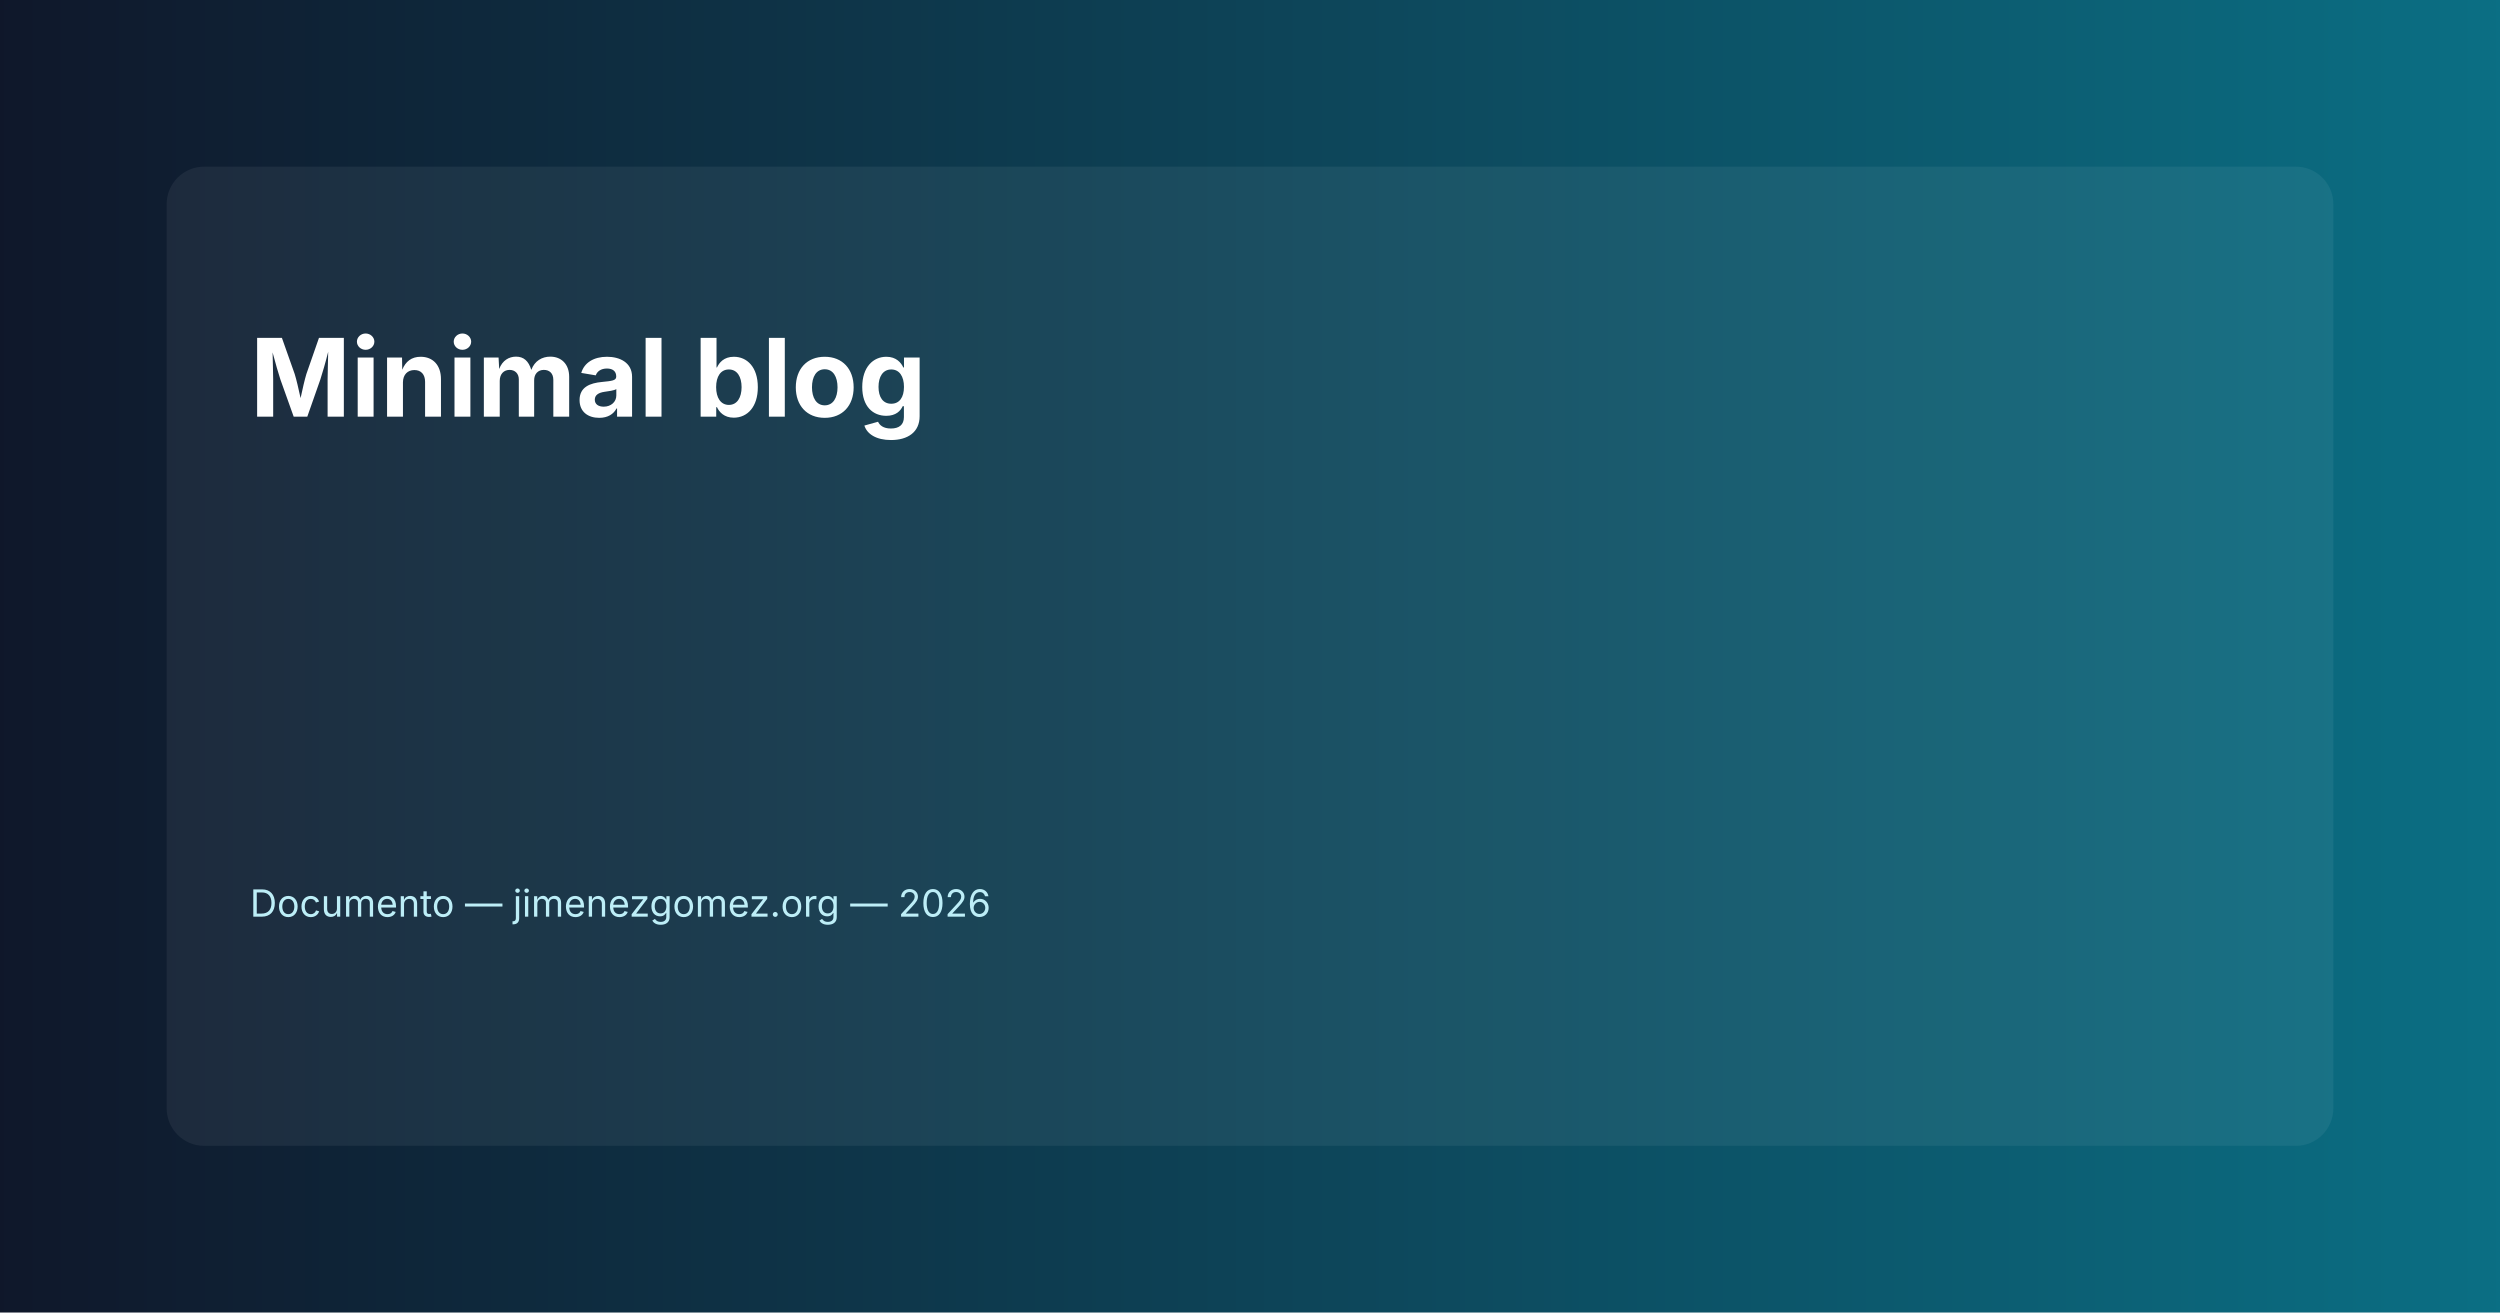
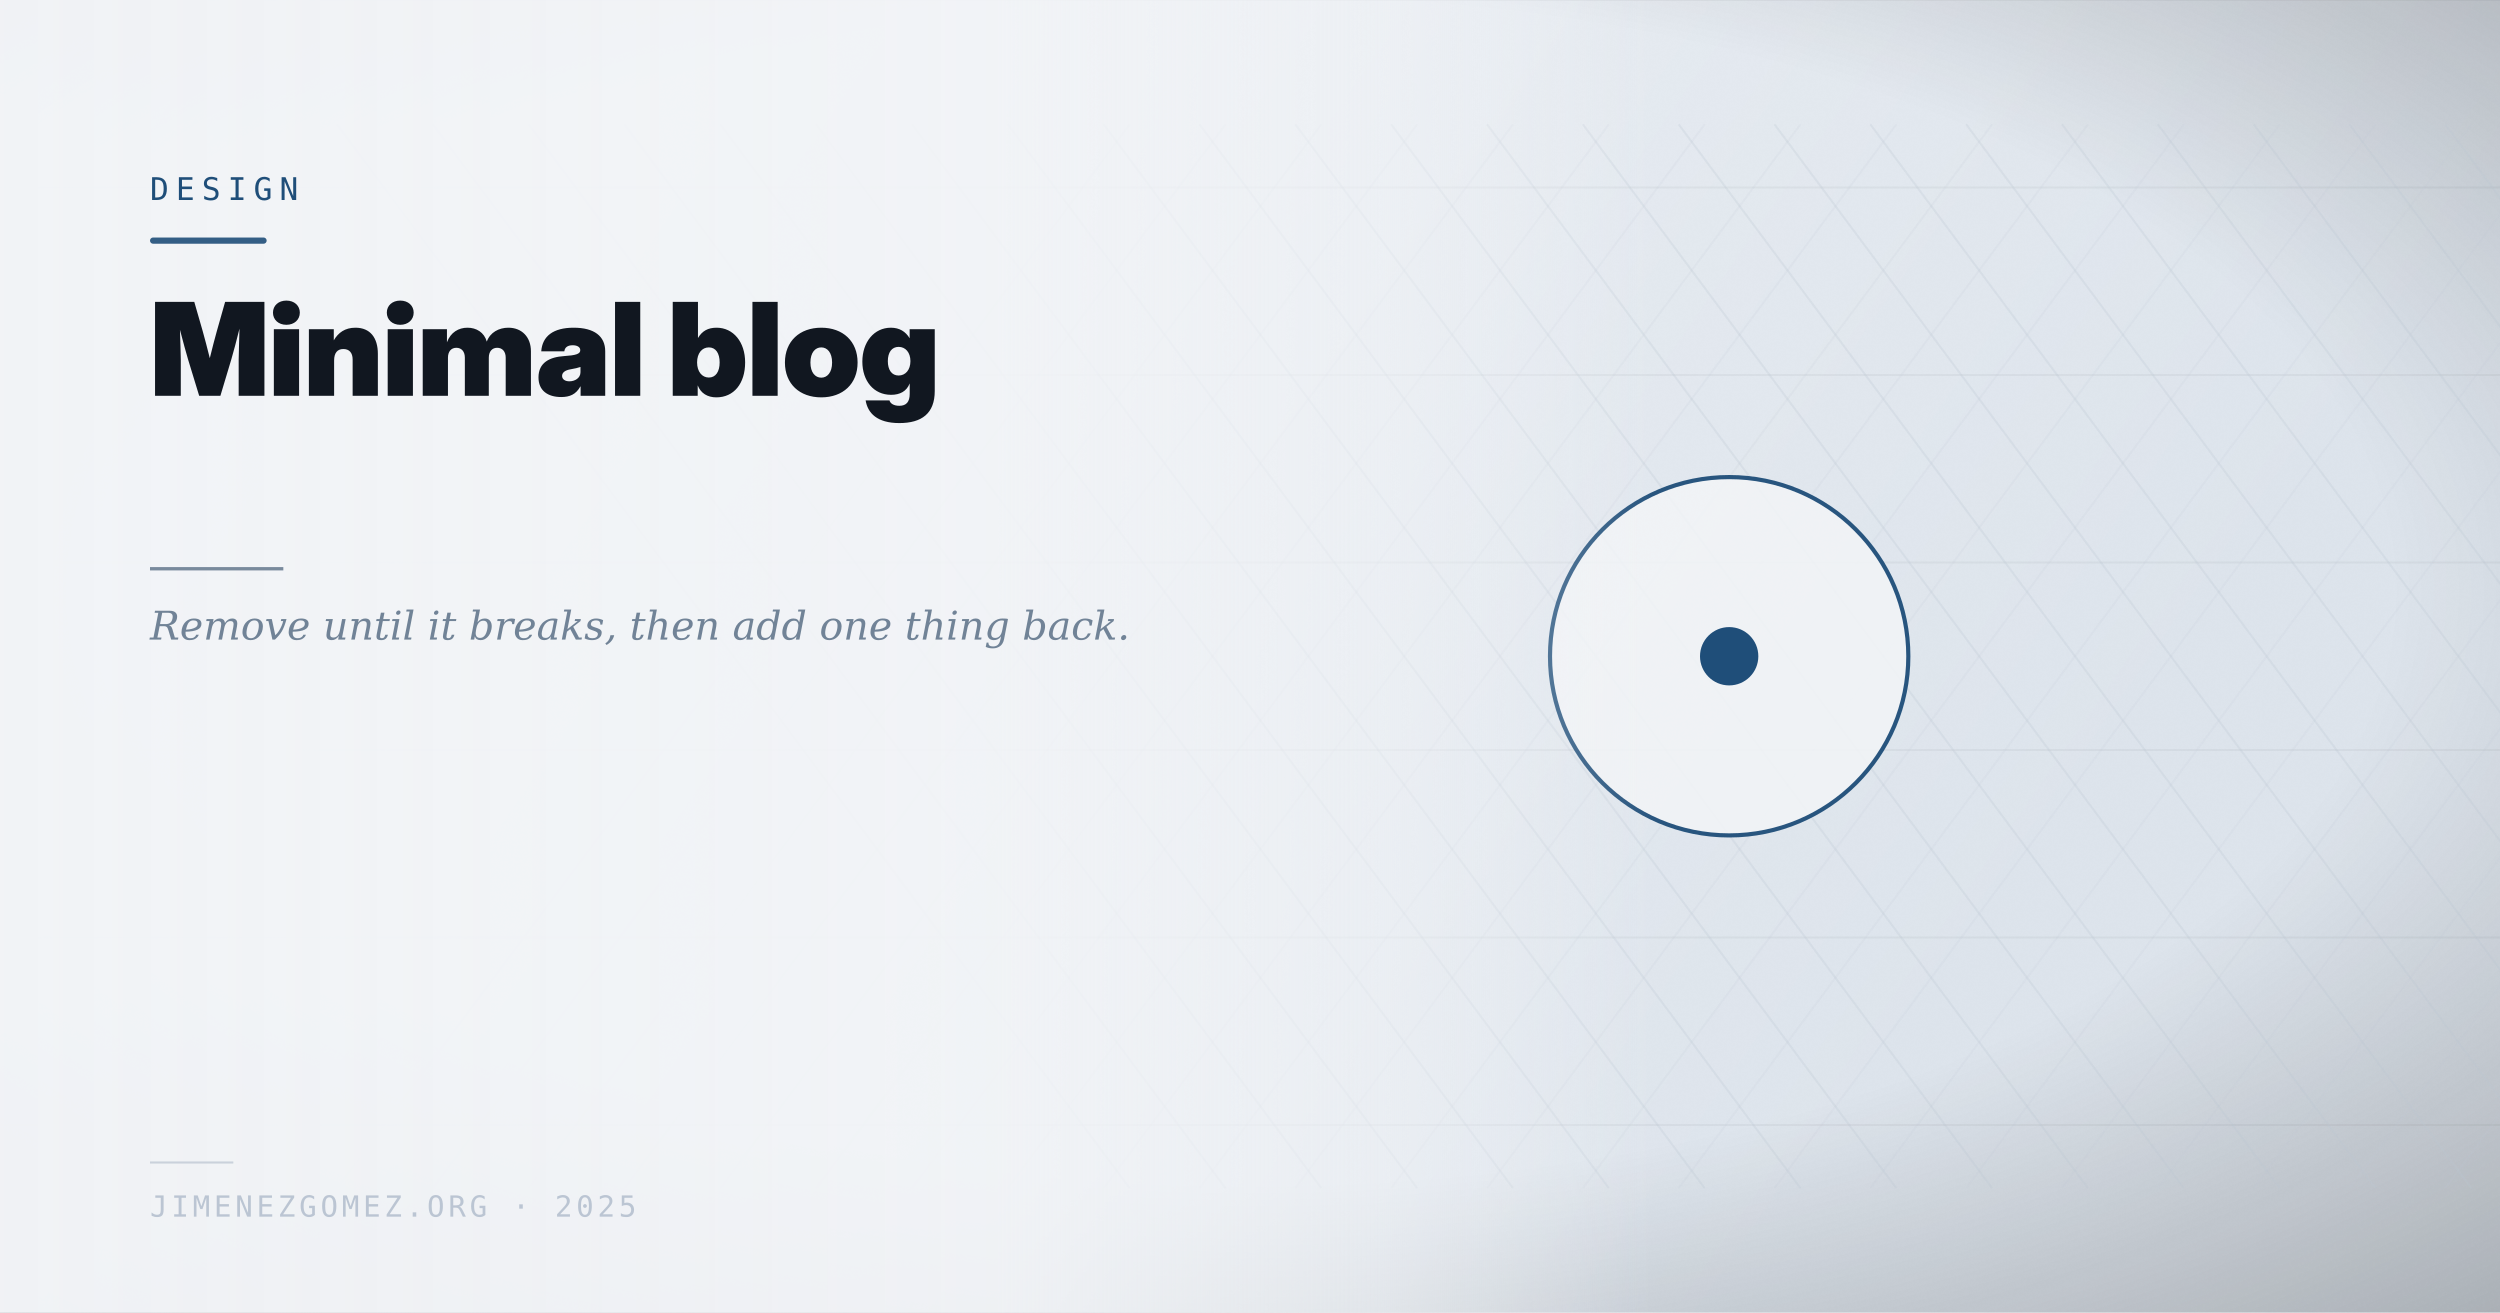
<svg xmlns="http://www.w3.org/2000/svg" width="1200" height="630" viewBox="0 0 1200 630">
  <defs>
-     <linearGradient id="g" x1="0" x2="1">
-       <stop offset="0" stop-color="#0f172a" />
-       <stop offset="1" stop-color="#0b6f84" />
+     <linearGradient id="bg" x1="0" y1="0" x2="0.94" y2="0.34">
+       <stop offset="0%" stop-color="#f2f4f7" />
+       <stop offset="100%" stop-color="#dde4ec" />
+     </linearGradient>
+     <radialGradient id="vig" cx="50%" cy="45%" r="78%">
+       <stop offset="58%" stop-color="#000000" stop-opacity="0" />
+       <stop offset="100%" stop-color="#000000" stop-opacity="0.26" />
+     </radialGradient>
+     <filter id="grain" x="0" y="0" width="100%" height="100%">
+       <feTurbulence type="fractalNoise" baseFrequency="0.7" numOctaves="3" seed="80" result="n" />
+       <feColorMatrix in="n" type="saturate" values="0" />
+       <feComponentTransfer>
+         <feFuncA type="linear" slope="0.5" />
+       </feComponentTransfer>
+     </filter>
+     <linearGradient id="scrim" x1="0" y1="0" x2="1" y2="0">
+       <stop offset="0%" stop-color="#f2f4f7" stop-opacity="0.97" />
+       <stop offset="40%" stop-color="#f2f4f7" stop-opacity="0.90" />
+       <stop offset="55%" stop-color="#f2f4f7" stop-opacity="0.55" />
+       <stop offset="66%" stop-color="#f2f4f7" stop-opacity="0" />
    </linearGradient>
  </defs>
-   <rect width="100%" height="100%" fill="url(#g)" />
-   <g transform="translate(80,80)">
-     <rect x="0" y="0" width="1040" height="470" rx="18" fill-opacity="0.06" fill="#ffffff" />
-     <text x="40" y="120" font-family="Inter, Arial, Helvetica, sans-serif" font-size="52" fill="#ffffff" font-weight="700">Minimal blog</text>
-     <text x="40" y="190" font-family="Inter, Arial, Helvetica, sans-serif" font-size="28" fill="#e6f7fb" />
-     <text x="40" y="360" font-family="Inter, Arial, Helvetica, sans-serif" font-size="18" fill="#bdeef7">Documento — jimenezgomez.org — 2026</text>
+   <rect width="1200" height="630" fill="url(#bg)" />
+   <rect width="1200" height="630" fill="url(#vig)" />
+   <g opacity="0.045" stroke="#111720" stroke-width="1">
+     <line x1="0" y1="0" x2="1200" y2="0" />
+     <line x1="0" y1="90" x2="1200" y2="90" />
+     <line x1="0" y1="180" x2="1200" y2="180" />
+     <line x1="0" y1="270" x2="1200" y2="270" />
+     <line x1="0" y1="360" x2="1200" y2="360" />
+     <line x1="0" y1="450" x2="1200" y2="450" />
+     <line x1="0" y1="540" x2="1200" y2="540" />
  </g>
+   <rect width="1200" height="630" filter="url(#grain)" opacity="0.028" />
+   <g opacity="1">
+     <line x1="162" y1="60" x2="542" y2="570" stroke="#b9c4d1" stroke-width="1" stroke-opacity="0.26" fill="none" stroke-linecap="round" stroke-linejoin="round" />
+     <line x1="162" y1="570" x2="542" y2="60" stroke="#b9c4d1" stroke-width="1" stroke-opacity="0.14" fill="none" stroke-linecap="round" stroke-linejoin="round" />
+     <line x1="208" y1="60" x2="588" y2="570" stroke="#b9c4d1" stroke-width="1" stroke-opacity="0.26" fill="none" stroke-linecap="round" stroke-linejoin="round" />
+     <line x1="208" y1="570" x2="588" y2="60" stroke="#b9c4d1" stroke-width="1" stroke-opacity="0.14" fill="none" stroke-linecap="round" stroke-linejoin="round" />
+     <line x1="254" y1="60" x2="634" y2="570" stroke="#b9c4d1" stroke-width="1" stroke-opacity="0.26" fill="none" stroke-linecap="round" stroke-linejoin="round" />
+     <line x1="254" y1="570" x2="634" y2="60" stroke="#b9c4d1" stroke-width="1" stroke-opacity="0.14" fill="none" stroke-linecap="round" stroke-linejoin="round" />
+     <line x1="300" y1="60" x2="680" y2="570" stroke="#b9c4d1" stroke-width="1" stroke-opacity="0.26" fill="none" stroke-linecap="round" stroke-linejoin="round" />
+     <line x1="300" y1="570" x2="680" y2="60" stroke="#b9c4d1" stroke-width="1" stroke-opacity="0.14" fill="none" stroke-linecap="round" stroke-linejoin="round" />
+     <line x1="346" y1="60" x2="726" y2="570" stroke="#b9c4d1" stroke-width="1" stroke-opacity="0.26" fill="none" stroke-linecap="round" stroke-linejoin="round" />
+     <line x1="346" y1="570" x2="726" y2="60" stroke="#b9c4d1" stroke-width="1" stroke-opacity="0.14" fill="none" stroke-linecap="round" stroke-linejoin="round" />
+     <line x1="392" y1="60" x2="772" y2="570" stroke="#b9c4d1" stroke-width="1" stroke-opacity="0.26" fill="none" stroke-linecap="round" stroke-linejoin="round" />
+     <line x1="392" y1="570" x2="772" y2="60" stroke="#b9c4d1" stroke-width="1" stroke-opacity="0.14" fill="none" stroke-linecap="round" stroke-linejoin="round" />
+     <line x1="438" y1="60" x2="818" y2="570" stroke="#b9c4d1" stroke-width="1" stroke-opacity="0.26" fill="none" stroke-linecap="round" stroke-linejoin="round" />
+     <line x1="438" y1="570" x2="818" y2="60" stroke="#b9c4d1" stroke-width="1" stroke-opacity="0.14" fill="none" stroke-linecap="round" stroke-linejoin="round" />
+     <line x1="484" y1="60" x2="864" y2="570" stroke="#b9c4d1" stroke-width="1" stroke-opacity="0.26" fill="none" stroke-linecap="round" stroke-linejoin="round" />
+     <line x1="484" y1="570" x2="864" y2="60" stroke="#b9c4d1" stroke-width="1" stroke-opacity="0.14" fill="none" stroke-linecap="round" stroke-linejoin="round" />
+     <line x1="530" y1="60" x2="910" y2="570" stroke="#b9c4d1" stroke-width="1" stroke-opacity="0.26" fill="none" stroke-linecap="round" stroke-linejoin="round" />
+     <line x1="530" y1="570" x2="910" y2="60" stroke="#b9c4d1" stroke-width="1" stroke-opacity="0.14" fill="none" stroke-linecap="round" stroke-linejoin="round" />
+     <line x1="576" y1="60" x2="956" y2="570" stroke="#b9c4d1" stroke-width="1" stroke-opacity="0.26" fill="none" stroke-linecap="round" stroke-linejoin="round" />
+     <line x1="576" y1="570" x2="956" y2="60" stroke="#b9c4d1" stroke-width="1" stroke-opacity="0.14" fill="none" stroke-linecap="round" stroke-linejoin="round" />
+     <line x1="622" y1="60" x2="1002" y2="570" stroke="#b9c4d1" stroke-width="1" stroke-opacity="0.26" fill="none" stroke-linecap="round" stroke-linejoin="round" />
+     <line x1="622" y1="570" x2="1002" y2="60" stroke="#b9c4d1" stroke-width="1" stroke-opacity="0.14" fill="none" stroke-linecap="round" stroke-linejoin="round" />
+     <line x1="668" y1="60" x2="1048" y2="570" stroke="#b9c4d1" stroke-width="1" stroke-opacity="0.26" fill="none" stroke-linecap="round" stroke-linejoin="round" />
+     <line x1="668" y1="570" x2="1048" y2="60" stroke="#b9c4d1" stroke-width="1" stroke-opacity="0.14" fill="none" stroke-linecap="round" stroke-linejoin="round" />
+     <line x1="714" y1="60" x2="1094" y2="570" stroke="#b9c4d1" stroke-width="1" stroke-opacity="0.26" fill="none" stroke-linecap="round" stroke-linejoin="round" />
+     <line x1="714" y1="570" x2="1094" y2="60" stroke="#b9c4d1" stroke-width="1" stroke-opacity="0.14" fill="none" stroke-linecap="round" stroke-linejoin="round" />
+     <line x1="760" y1="60" x2="1140" y2="570" stroke="#b9c4d1" stroke-width="1" stroke-opacity="0.26" fill="none" stroke-linecap="round" stroke-linejoin="round" />
+     <line x1="760" y1="570" x2="1140" y2="60" stroke="#b9c4d1" stroke-width="1" stroke-opacity="0.14" fill="none" stroke-linecap="round" stroke-linejoin="round" />
+     <line x1="806" y1="60" x2="1186" y2="570" stroke="#b9c4d1" stroke-width="1" stroke-opacity="0.26" fill="none" stroke-linecap="round" stroke-linejoin="round" />
+     <line x1="806" y1="570" x2="1186" y2="60" stroke="#b9c4d1" stroke-width="1" stroke-opacity="0.14" fill="none" stroke-linecap="round" stroke-linejoin="round" />
+     <line x1="852" y1="60" x2="1232" y2="570" stroke="#b9c4d1" stroke-width="1" stroke-opacity="0.26" fill="none" stroke-linecap="round" stroke-linejoin="round" />
+     <line x1="852" y1="570" x2="1232" y2="60" stroke="#b9c4d1" stroke-width="1" stroke-opacity="0.14" fill="none" stroke-linecap="round" stroke-linejoin="round" />
+     <line x1="898" y1="60" x2="1278" y2="570" stroke="#b9c4d1" stroke-width="1" stroke-opacity="0.26" fill="none" stroke-linecap="round" stroke-linejoin="round" />
+     <line x1="898" y1="570" x2="1278" y2="60" stroke="#b9c4d1" stroke-width="1" stroke-opacity="0.14" fill="none" stroke-linecap="round" stroke-linejoin="round" />
+     <line x1="944" y1="60" x2="1324" y2="570" stroke="#b9c4d1" stroke-width="1" stroke-opacity="0.26" fill="none" stroke-linecap="round" stroke-linejoin="round" />
+     <line x1="944" y1="570" x2="1324" y2="60" stroke="#b9c4d1" stroke-width="1" stroke-opacity="0.14" fill="none" stroke-linecap="round" stroke-linejoin="round" />
+     <line x1="990" y1="60" x2="1370" y2="570" stroke="#b9c4d1" stroke-width="1" stroke-opacity="0.26" fill="none" stroke-linecap="round" stroke-linejoin="round" />
+     <line x1="990" y1="570" x2="1370" y2="60" stroke="#b9c4d1" stroke-width="1" stroke-opacity="0.14" fill="none" stroke-linecap="round" stroke-linejoin="round" />
+     <line x1="1036" y1="60" x2="1416" y2="570" stroke="#b9c4d1" stroke-width="1" stroke-opacity="0.26" fill="none" stroke-linecap="round" stroke-linejoin="round" />
+     <line x1="1036" y1="570" x2="1416" y2="60" stroke="#b9c4d1" stroke-width="1" stroke-opacity="0.14" fill="none" stroke-linecap="round" stroke-linejoin="round" />
+     <line x1="1082" y1="60" x2="1462" y2="570" stroke="#b9c4d1" stroke-width="1" stroke-opacity="0.26" fill="none" stroke-linecap="round" stroke-linejoin="round" />
+     <line x1="1082" y1="570" x2="1462" y2="60" stroke="#b9c4d1" stroke-width="1" stroke-opacity="0.14" fill="none" stroke-linecap="round" stroke-linejoin="round" />
+     <line x1="1128" y1="60" x2="1508" y2="570" stroke="#b9c4d1" stroke-width="1" stroke-opacity="0.26" fill="none" stroke-linecap="round" stroke-linejoin="round" />
+     <line x1="1128" y1="570" x2="1508" y2="60" stroke="#b9c4d1" stroke-width="1" stroke-opacity="0.14" fill="none" stroke-linecap="round" stroke-linejoin="round" />
+     <line x1="1174" y1="60" x2="1554" y2="570" stroke="#b9c4d1" stroke-width="1" stroke-opacity="0.26" fill="none" stroke-linecap="round" stroke-linejoin="round" />
+     <line x1="1174" y1="570" x2="1554" y2="60" stroke="#b9c4d1" stroke-width="1" stroke-opacity="0.14" fill="none" stroke-linecap="round" stroke-linejoin="round" />
+     <line x1="1220" y1="60" x2="1600" y2="570" stroke="#b9c4d1" stroke-width="1" stroke-opacity="0.26" fill="none" stroke-linecap="round" stroke-linejoin="round" />
+     <line x1="1220" y1="570" x2="1600" y2="60" stroke="#b9c4d1" stroke-width="1" stroke-opacity="0.14" fill="none" stroke-linecap="round" stroke-linejoin="round" />
+     <circle cx="830" cy="315" r="86" fill="#f2f4f7" fill-opacity="0.85" />
+     <circle cx="830" cy="315" r="86" stroke="#1f4e79" stroke-width="2" stroke-opacity="0.95" fill="none" stroke-linecap="round" stroke-linejoin="round" />
+     <circle cx="830" cy="315" r="14" fill="#1f4e79" />
+   </g>
+   <rect width="1200" height="630" fill="url(#scrim)" />
+   <text x="72" y="96" font-family="IBM Plex Mono, DejaVu Sans Mono, monospace" font-size="15" letter-spacing="3.4" fill="#1f4e79" font-weight="500">DESIGN</text>
+   <rect x="72" y="114" width="56" height="3" rx="1.5" fill="#1f4e79" fill-opacity="0.9" />
+   <text x="72" y="190.0" font-family="Inter Display, Inter, DejaVu Sans, sans-serif" font-size="62" font-weight="900" letter-spacing="-0.5" fill="#111720">Minimal blog</text>
+   <line x1="72" y1="273.0" x2="136" y2="273.0" stroke="#5b7086" stroke-width="1.6" stroke-opacity="0.8" />
+   <text x="72" y="307.0" font-family="EB Garamond, DejaVu Serif, serif" font-size="19" font-style="italic" fill="#5b7086" fill-opacity="0.85">Remove until it breaks, then add one thing back.</text>
+   <line x1="72" y1="558" x2="112" y2="558" stroke="#b9c4d1" stroke-width="1" stroke-opacity="0.7" />
+   <text x="72" y="584" font-family="IBM Plex Mono, DejaVu Sans Mono, monospace" font-size="14" letter-spacing="1.8" fill="#b9c4d1" fill-opacity="0.95">JIMENEZGOMEZ.ORG · 2025</text>
</svg>
